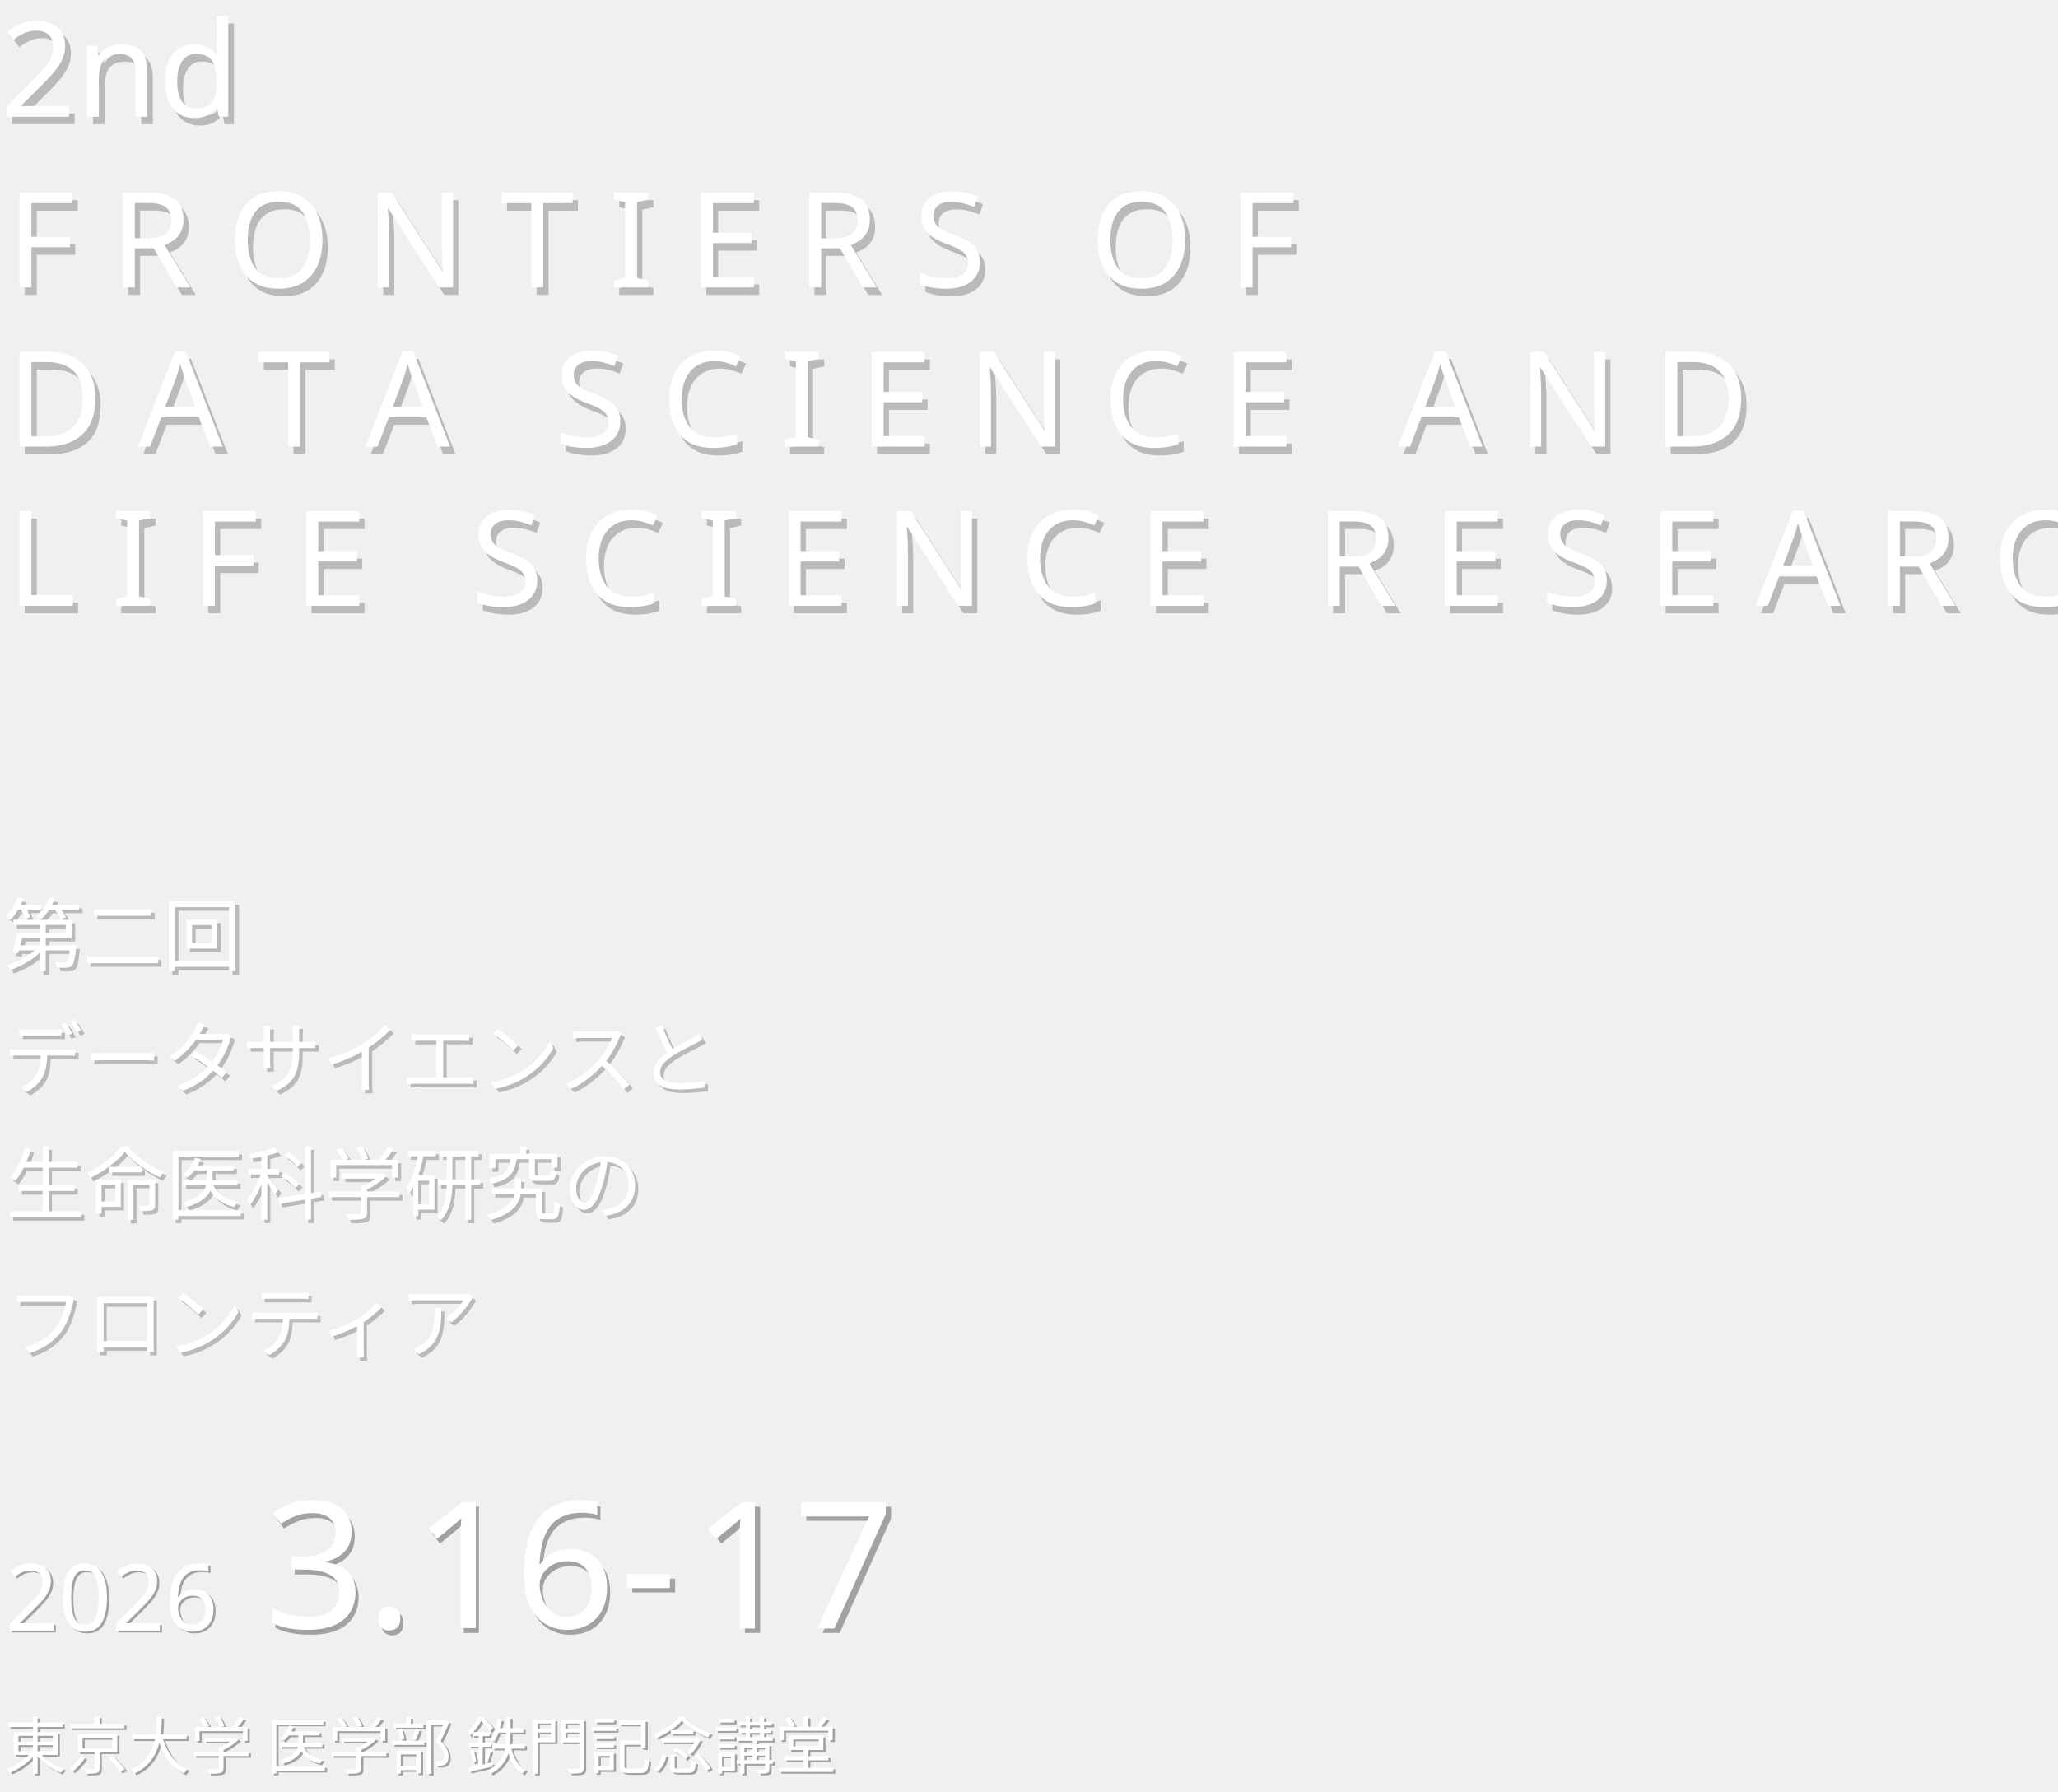
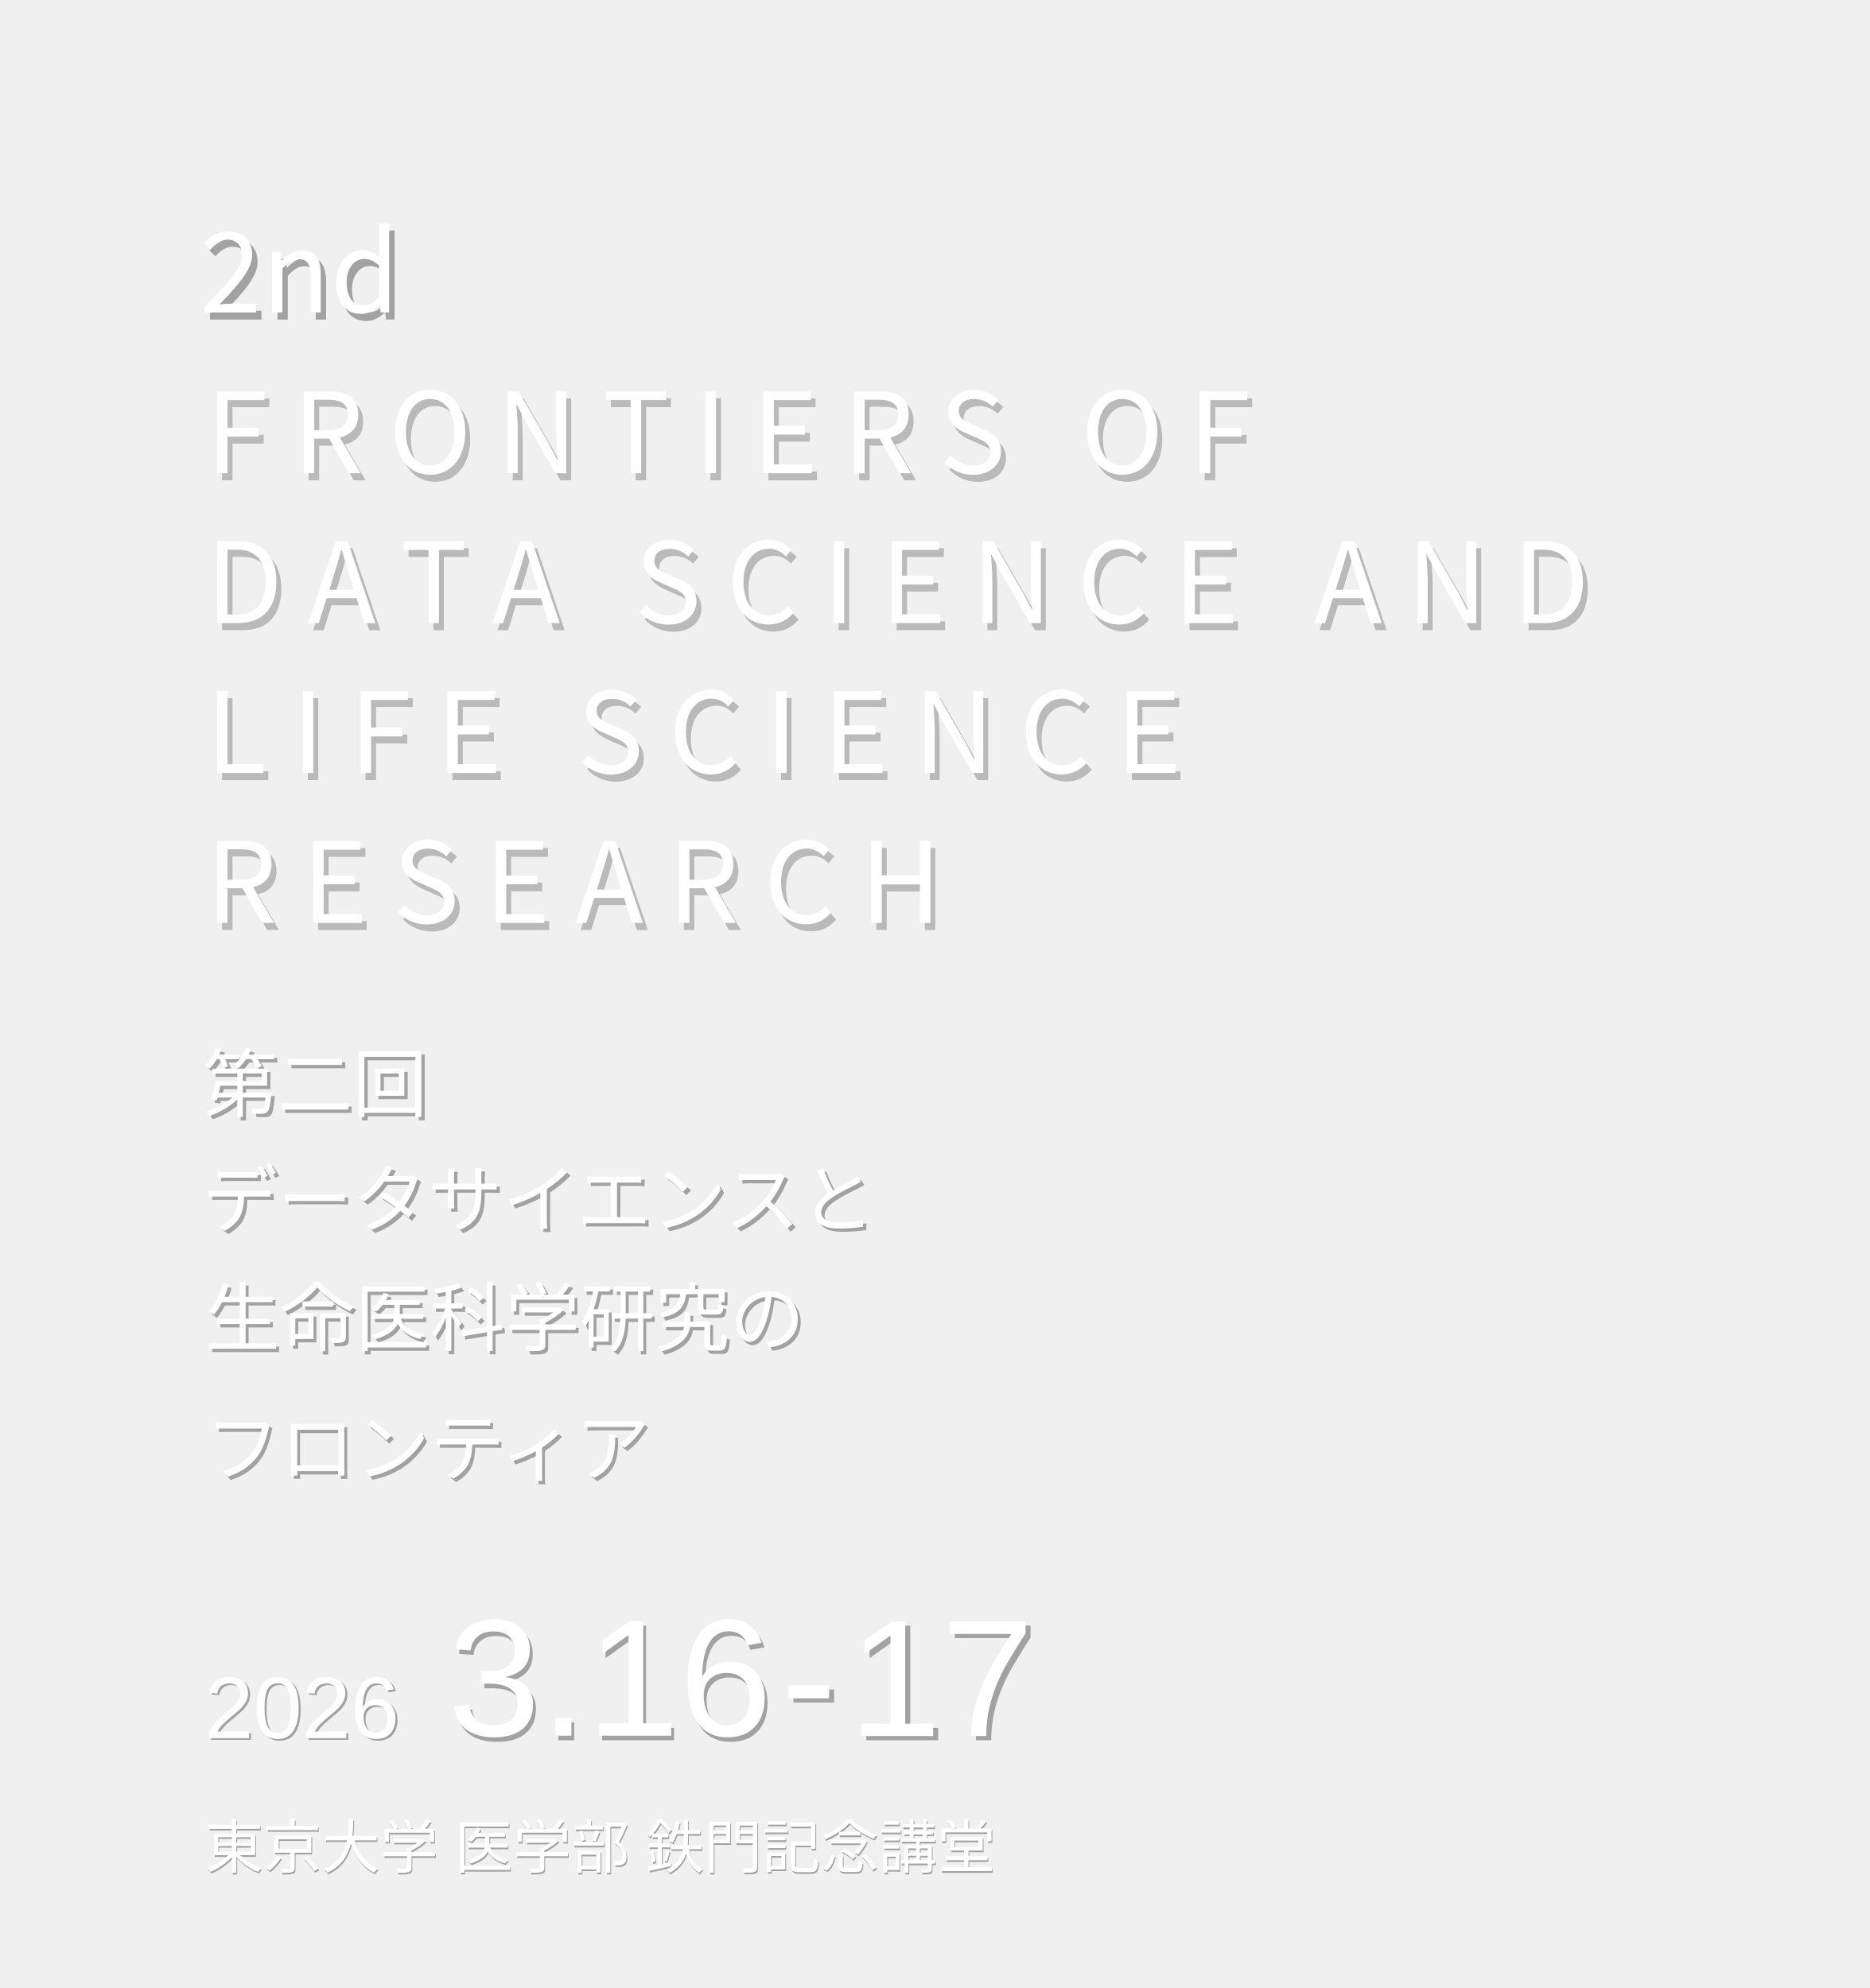
- <svg xmlns="http://www.w3.org/2000/svg" id="b" viewBox="0 0 465.4 405.1">
+ <svg xmlns="http://www.w3.org/2000/svg" id="b" version="1.1" viewBox="0 0 380.9 405.1">
  <defs>
-     <style>.d,.e,.f,.g,.h,.i,.j,.k,.l,.m{font-family:KozGoPr6N-Regular-83pv-RKSJ-H, 'Kozuka Gothic Pr6N';}.d,.e,.f,.g,.l{fill:#a2a2a2;}.d,.m{font-size:40px;}.e,.i{font-size:21px;}.f,.j{font-size:14px;}.g,.k{font-size:30px;}.g,.l{opacity:.7;}.h,.i,.j,.k,.m{fill:#fff;}.h,.l{font-size:18px;}</style>
+     <style>
+       .st0 {
+         opacity: .7;
+       }
+ 
+       .st0, .st1, .st2, .st3, .st4, .st5, .st6, .st7, .st8, .st9 {
+         isolation: isolate;
+       }
+ 
+       .st1, .st2 {
+         font-size: 11.88px;
+       }
+ 
+       .st1, .st2, .st5, .st8 {
+         font-family: KozGoPr6N-Regular-83pv-RKSJ-H, 'Kozuka Gothic Pr6N';
+       }
+ 
+       .st1, .st3, .st5, .st10, .st9 {
+         fill: #a2a2a2;
+       }
+ 
+       .st2, .st11, .st6, .st7, .st8 {
+         fill: #fff;
+       }
+ 
+       .st3, .st6 {
+         font-size: 17.82px;
+       }
+ 
+       .st3, .st6, .st7, .st9 {
+         font-family: ArialMT, Arial;
+       }
+ 
+       .st5, .st8 {
+         font-size: 15.27px;
+       }
+ 
+       .st7, .st9 {
+         font-size: 33.94px;
+       }
+     </style>
  </defs>
  <g id="c">
-     <text class="g" transform="translate(1.3 28.1)">
-       <tspan x="0" y="0">2nd</tspan>
-     </text>
-     <text class="g" transform="translate(2.7 66.7)">
-       <tspan x="0" y="0" xml:space="preserve">F R O N T I E R S   O F </tspan>
-       <tspan x="0" y="36" xml:space="preserve">D A T A   S C I E N C E   A N D </tspan>
-       <tspan x="0" y="72" xml:space="preserve">L I F E   S C I E N C E   R E S E A R C H</tspan>
-     </text>
-     <text class="k" transform="translate(0 26.4)">
-       <tspan x="0" y="0">2nd</tspan>
-     </text>
-     <text class="k" transform="translate(1.5 65)">
-       <tspan x="0" y="0" xml:space="preserve">F R O N T I E R S   O F </tspan>
-       <tspan x="0" y="36" xml:space="preserve">D A T A   S C I E N C E   A N D </tspan>
-       <tspan x="0" y="72" xml:space="preserve">L I F E   S C I E N C E   R E S E A R C H</tspan>
-     </text>
-     <text class="l" transform="translate(1.5 219)">
-       <tspan x="0" y="0">第二回</tspan>
-     </text>
-     <text class="l" transform="translate(1.5 246.7)">
-       <tspan x="0" y="0">データサイエンスと</tspan>
-     </text>
-     <text class="l" transform="translate(2 275.2)">
-       <tspan x="0" y="0">生命医科学研究の</tspan>
-     </text>
-     <text class="l" transform="translate(2 306.4)">
-       <tspan x="0" y="0">フロンティア</tspan>
-     </text>
-     <text class="h" transform="translate(.7 218.2)">
-       <tspan x="0" y="0">第二回</tspan>
-     </text>
-     <text class="h" transform="translate(.7 245.9)">
-       <tspan x="0" y="0">データサイエンスと</tspan>
-     </text>
-     <text class="h" transform="translate(1.3 274.4)">
-       <tspan x="0" y="0">生命医科学研究の</tspan>
-     </text>
-     <text class="h" transform="translate(1.3 305.6)">
-       <tspan x="0" y="0">フロンティア</tspan>
-     </text>
-     <text class="f" transform="translate(1.5 400.4)">
-       <tspan x="0" y="0">東京大学 医学部 鉄門記念講堂</tspan>
-     </text>
-     <text class="e" transform="translate(1.7 369.2)">
-       <tspan x="0" y="0">2026</tspan>
-     </text>
-     <text class="d" transform="translate(60.5 369.3)">
-       <tspan x="0" y="0">3.16</tspan>
-     </text>
-     <text class="d" transform="translate(141.4 369.3)">
-       <tspan x="0" y="0">-</tspan>
-     </text>
-     <text class="d" transform="translate(157.7 369.3)">
-       <tspan x="0" y="0">17</tspan>
-     </text>
-     <text class="j" transform="translate(1 400)">
-       <tspan x="0" y="0">東京大学 医学部 鉄門記念講堂</tspan>
-     </text>
-     <text class="i" transform="translate(1.2 368.8)">
-       <tspan x="0" y="0">2026</tspan>
-     </text>
-     <text class="m" transform="translate(59.8 368.2)">
-       <tspan x="0" y="0">3.16</tspan>
-     </text>
-     <text class="m" transform="translate(140.2 368.3)">
-       <tspan x="0" y="0">-</tspan>
-     </text>
-     <text class="m" transform="translate(156.5 368.3)">
-       <tspan x="0" y="0">17</tspan>
-     </text>
+     <g class="st4">
+       <g class="st4">
+         <g class="st4">
+           <path class="st10" d="M42.79,63.88c4.88-4.86,7.64-7.79,7.64-10.43,0-1.85-1.01-3.17-3.08-3.17-1.36,0-2.53.86-3.45,1.95l-1.22-1.18c1.36-1.49,2.82-2.47,4.92-2.47,3,0,4.87,1.89,4.87,4.78,0,3.05-2.8,6.07-6.63,10.1.88-.07,1.89-.14,2.73-.14h4.69v1.8h-10.49v-1.24h.02Z" />
+           <path class="st10" d="M56.52,52.75h1.73l.18,1.78h.07c1.18-1.16,2.45-2.09,4.15-2.09,2.61,0,3.78,1.68,3.78,4.84v7.84h-2.09v-7.57c0-2.3-.7-3.29-2.33-3.29-1.26,0-2.14.65-3.38,1.9v8.96h-2.09v-12.37h-.02Z" />
+           <path class="st10" d="M69.56,58.95c0-4.01,2.53-6.51,5.35-6.51,1.44,0,2.38.54,3.47,1.43l-.09-2.12v-4.77h2.09v18.13h-1.73l-.18-1.46h-.07c-.96.96-2.28,1.77-3.75,1.77-3.09,0-5.1-2.35-5.1-6.48h0ZM78.29,61.98v-6.48c-1.06-.94-2.01-1.29-3.02-1.29-1.98,0-3.55,1.91-3.55,4.73,0,2.97,1.23,4.73,3.4,4.73,1.14,0,2.14-.56,3.17-1.69Z" />
+         </g>
+       </g>
+     </g>
+     <g class="st0">
+       <g class="st4">
+         <g class="st4">
+           <path class="st10" d="M45.24,81.17h9.63v1.8h-7.51v5.63h6.37v1.8h-6.37v7.47h-2.13v-16.7h0Z" />
+           <path class="st10" d="M62.9,81.17h5.23c3.4,0,5.85,1.22,5.85,4.7s-2.44,4.94-5.85,4.94h-3.11v7.06h-2.13v-16.7h.01ZM67.83,89.09c2.6,0,4.03-1.05,4.03-3.22s-1.43-2.98-4.03-2.98h-2.8v6.2s2.8,0,2.8,0ZM67.72,90.23l1.67-1.1,5.1,8.74h-2.41l-4.35-7.64h0Z" />
+           <path class="st10" d="M81.51,89.46c0-5.35,2.94-8.6,7.14-8.6s7.14,3.26,7.14,8.6-2.94,8.72-7.14,8.72-7.14-3.37-7.14-8.72ZM93.59,89.46c0-4.16-1.96-6.73-4.94-6.73s-4.94,2.57-4.94,6.73,1.96,6.85,4.94,6.85,4.94-2.69,4.94-6.85Z" />
+           <path class="st10" d="M104.46,81.17h2.2l6.05,10.5,1.8,3.46h.1c-.11-1.69-.27-3.57-.27-5.31v-8.65h2.02v16.7h-2.2l-6.05-10.51-1.8-3.45h-.1c.11,1.69.27,3.47.27,5.22v8.74h-2.02v-16.7Z" />
+           <path class="st10" d="M129.5,82.96h-5.05v-1.8h12.23v1.8h-5.05v14.91h-2.13s0-14.91,0-14.91Z" />
+           <path class="st10" d="M144.75,81.17h2.13v16.7h-2.13v-16.7Z" />
+           <path class="st10" d="M156.53,81.17h9.63v1.8h-7.5v5.23h6.33v1.8h-6.33v6.07h7.76v1.8h-9.88v-16.7h0Z" />
+           <path class="st10" d="M175.04,81.17h5.23c3.4,0,5.85,1.22,5.85,4.7s-2.44,4.94-5.85,4.94h-3.11v7.06h-2.13v-16.7h.01ZM179.96,89.09c2.6,0,4.03-1.05,4.03-3.22s-1.43-2.98-4.03-2.98h-2.8v6.2s2.8,0,2.8,0ZM179.85,90.23l1.67-1.1,5.1,8.74h-2.41l-4.35-7.64h0Z" />
+           <path class="st10" d="M193.39,95.7l1.27-1.46c1.2,1.25,2.87,2.07,4.61,2.07,2.19,0,3.49-1.09,3.49-2.71,0-1.71-1.21-2.25-2.79-2.94l-2.4-1.06c-1.56-.66-3.38-1.84-3.38-4.3s2.22-4.43,5.26-4.43c1.98,0,3.75.86,4.92,2.07l-1.13,1.37c-1.02-.97-2.25-1.57-3.79-1.57-1.87,0-3.11.94-3.11,2.44,0,1.61,1.46,2.21,2.77,2.76l2.38,1.03c1.93.83,3.44,1.98,3.44,4.47,0,2.64-2.18,4.75-5.69,4.75-2.34,0-4.38-.96-5.84-2.48h-.01Z" />
+           <path class="st10" d="M222.5,89.46c0-5.35,2.94-8.6,7.14-8.6s7.14,3.26,7.14,8.6-2.94,8.72-7.14,8.72-7.14-3.37-7.14-8.72ZM234.58,89.46c0-4.16-1.96-6.73-4.94-6.73s-4.94,2.57-4.94,6.73,1.96,6.85,4.94,6.85,4.94-2.69,4.94-6.85Z" />
+           <path class="st10" d="M245.45,81.17h9.63v1.8h-7.51v5.63h6.37v1.8h-6.37v7.47h-2.13v-16.7h0Z" />
+         </g>
+       </g>
+       <g class="st4">
+         <g class="st4">
+           <path class="st10" d="M45.24,111.71h4.18c5.14,0,7.89,2.98,7.89,8.29s-2.75,8.41-7.8,8.41h-4.27v-16.7ZM49.26,126.67c3.9,0,5.85-2.45,5.85-6.67s-1.95-6.55-5.85-6.55h-1.9v13.22h1.9Z" />
+           <path class="st10" d="M69.42,111.71h2.4l5.65,16.7h-2.25l-2.91-9.33c-.6-1.87-1.14-3.7-1.67-5.63h-.1c-.52,1.94-1.05,3.76-1.65,5.63l-2.94,9.33h-2.16l5.65-16.7h-.02ZM66.74,121.63h7.69v1.7h-7.69v-1.7Z" />
+           <path class="st10" d="M88.29,113.5h-5.05v-1.8h12.23v1.8h-5.05v14.91h-2.13s0-14.91,0-14.91Z" />
+           <path class="st10" d="M106.98,111.71h2.4l5.65,16.7h-2.25l-2.91-9.33c-.6-1.87-1.14-3.7-1.67-5.63h-.1c-.52,1.94-1.05,3.76-1.65,5.63l-2.94,9.33h-2.16l5.65-16.7h-.02ZM104.3,121.63h7.69v1.7h-7.69v-1.7Z" />
+           <path class="st10" d="M131.35,126.24l1.27-1.46c1.2,1.25,2.87,2.07,4.61,2.07,2.19,0,3.49-1.09,3.49-2.71,0-1.71-1.21-2.25-2.79-2.94l-2.4-1.06c-1.56-.66-3.38-1.84-3.38-4.3s2.22-4.43,5.26-4.43c1.98,0,3.75.86,4.92,2.07l-1.13,1.37c-1.02-.97-2.25-1.57-3.79-1.57-1.87,0-3.11.94-3.11,2.44,0,1.61,1.46,2.21,2.77,2.76l2.38,1.03c1.93.83,3.44,1.98,3.44,4.47,0,2.64-2.18,4.75-5.69,4.75-2.34,0-4.38-.96-5.84-2.48h0Z" />
+           <path class="st10" d="M150.27,120.07c0-5.39,3.17-8.67,7.41-8.67,2.03,0,3.62.99,4.59,2.06l-1.16,1.38c-.88-.94-1.98-1.58-3.39-1.58-3.16,0-5.25,2.58-5.25,6.75s2,6.83,5.17,6.83c1.59,0,2.81-.69,3.87-1.88l1.17,1.33c-1.32,1.53-2.96,2.41-5.12,2.41-4.16,0-7.28-3.22-7.28-8.64h0Z" />
+           <path class="st10" d="M170.86,111.71h2.13v16.7h-2.13v-16.7Z" />
+           <path class="st10" d="M182.65,111.71h9.63v1.8h-7.5v5.23h6.33v1.8h-6.33v6.07h7.76v1.8h-9.88v-16.7h0Z" />
+           <path class="st10" d="M201.15,111.71h2.2l6.05,10.5,1.8,3.46h.1c-.11-1.69-.27-3.57-.27-5.31v-8.65h2.02v16.7h-2.2l-6.05-10.51-1.8-3.45h-.1c.11,1.69.27,3.47.27,5.22v8.74h-2.02v-16.7Z" />
+           <path class="st10" d="M221.73,120.07c0-5.39,3.17-8.67,7.41-8.67,2.03,0,3.62.99,4.59,2.06l-1.17,1.38c-.88-.94-1.98-1.58-3.39-1.58-3.16,0-5.25,2.58-5.25,6.75s2,6.83,5.17,6.83c1.59,0,2.8-.69,3.87-1.88l1.17,1.33c-1.32,1.53-2.96,2.41-5.12,2.41-4.16,0-7.28-3.22-7.28-8.64h0Z" />
+           <path class="st10" d="M242.32,111.71h9.63v1.8h-7.5v5.23h6.33v1.8h-6.33v6.07h7.76v1.8h-9.88v-16.7h0Z" />
+           <path class="st10" d="M274.44,111.71h2.4l5.65,16.7h-2.25l-2.91-9.33c-.6-1.87-1.14-3.7-1.67-5.63h-.1c-.52,1.94-1.05,3.76-1.65,5.63l-2.94,9.33h-2.16l5.65-16.7h-.02ZM271.76,121.63h7.69v1.7h-7.69v-1.7Z" />
+           <path class="st10" d="M289.84,111.71h2.2l6.05,10.5,1.8,3.46h.1c-.11-1.69-.27-3.57-.27-5.31v-8.65h2.02v16.7h-2.2l-6.05-10.51-1.8-3.45h-.1c.11,1.69.27,3.47.27,5.22v8.74h-2.02v-16.7Z" />
+           <path class="st10" d="M311.39,111.71h4.18c5.14,0,7.89,2.98,7.89,8.29s-2.75,8.41-7.8,8.41h-4.27v-16.7h0ZM315.42,126.67c3.9,0,5.85-2.45,5.85-6.67s-1.95-6.55-5.85-6.55h-1.9v13.22h1.9Z" />
+         </g>
+       </g>
+       <g class="st4">
+         <g class="st4">
+           <path class="st10" d="M45.24,142.26h2.13v14.91h7.29v1.8h-9.42v-16.7h0Z" />
+           <path class="st10" d="M62.7,142.26h2.13v16.7h-2.13v-16.7Z" />
+           <path class="st10" d="M74.48,142.26h9.63v1.8h-7.51v5.63h6.37v1.8h-6.37v7.47h-2.13v-16.7h0Z" />
+           <path class="st10" d="M92.15,142.26h9.63v1.8h-7.5v5.23h6.33v1.8h-6.33v6.07h7.76v1.8h-9.88v-16.7h-.01Z" />
+           <path class="st10" d="M119.62,156.79l1.27-1.46c1.2,1.25,2.87,2.07,4.61,2.07,2.19,0,3.49-1.09,3.49-2.71,0-1.71-1.21-2.25-2.79-2.94l-2.4-1.06c-1.56-.66-3.38-1.84-3.38-4.3s2.22-4.43,5.26-4.43c1.98,0,3.75.86,4.92,2.07l-1.13,1.37c-1.02-.97-2.25-1.57-3.79-1.57-1.87,0-3.11.94-3.11,2.44,0,1.61,1.46,2.21,2.77,2.76l2.38,1.03c1.93.83,3.44,1.98,3.44,4.47,0,2.64-2.18,4.75-5.69,4.75-2.34,0-4.38-.96-5.84-2.48h0Z" />
+           <path class="st10" d="M138.54,150.62c0-5.39,3.17-8.67,7.41-8.67,2.03,0,3.62.99,4.59,2.06l-1.16,1.38c-.88-.94-1.98-1.58-3.39-1.58-3.16,0-5.25,2.58-5.25,6.75s2,6.83,5.17,6.83c1.59,0,2.81-.69,3.87-1.88l1.17,1.33c-1.32,1.53-2.96,2.41-5.12,2.41-4.16,0-7.28-3.22-7.28-8.64h0Z" />
+           <path class="st10" d="M159.13,142.26h2.13v16.7h-2.13v-16.7Z" />
+           <path class="st10" d="M170.91,142.26h9.63v1.8h-7.5v5.23h6.33v1.8h-6.33v6.07h7.76v1.8h-9.88v-16.7h0Z" />
+           <path class="st10" d="M189.41,142.26h2.2l6.05,10.5,1.8,3.46h.1c-.11-1.69-.27-3.57-.27-5.31v-8.65h2.02v16.7h-2.2l-6.05-10.51-1.8-3.45h-.1c.11,1.69.27,3.47.27,5.22v8.74h-2.02v-16.7h0Z" />
+           <path class="st10" d="M210,150.62c0-5.39,3.17-8.67,7.41-8.67,2.03,0,3.62.99,4.59,2.06l-1.16,1.38c-.88-.94-1.98-1.58-3.39-1.58-3.16,0-5.25,2.58-5.25,6.75s2,6.83,5.17,6.83c1.59,0,2.81-.69,3.87-1.88l1.17,1.33c-1.32,1.53-2.96,2.41-5.13,2.41-4.16,0-7.28-3.22-7.28-8.64h0Z" />
+           <path class="st10" d="M230.59,142.26h9.63v1.8h-7.5v5.23h6.33v1.8h-6.33v6.07h7.76v1.8h-9.88v-16.7h0Z" />
+         </g>
+       </g>
+       <g class="st4">
+         <g class="st4">
+           <path class="st10" d="M45.24,172.8h5.23c3.4,0,5.85,1.22,5.85,4.7s-2.44,4.94-5.85,4.94h-3.11v7.06h-2.13v-16.7h.01ZM50.17,180.71c2.6,0,4.03-1.05,4.03-3.22s-1.43-2.98-4.03-2.98h-2.8v6.2h2.8ZM50.06,181.86l1.67-1.1,5.1,8.74h-2.41l-4.35-7.64h-.01Z" />
+           <path class="st10" d="M64.81,172.8h9.63v1.8h-7.5v5.23h6.33v1.8h-6.33v6.07h7.76v1.8h-9.88v-16.7h0Z" />
+           <path class="st10" d="M82.1,187.33l1.27-1.46c1.2,1.25,2.87,2.07,4.61,2.07,2.19,0,3.49-1.09,3.49-2.71,0-1.71-1.21-2.25-2.79-2.94l-2.4-1.06c-1.56-.66-3.38-1.84-3.38-4.3s2.22-4.43,5.26-4.43c1.98,0,3.75.86,4.92,2.07l-1.13,1.37c-1.02-.97-2.25-1.57-3.79-1.57-1.87,0-3.11.94-3.11,2.44,0,1.61,1.46,2.21,2.77,2.76l2.38,1.03c1.93.83,3.44,1.98,3.44,4.47,0,2.64-2.18,4.75-5.69,4.75-2.34,0-4.38-.96-5.84-2.48h0Z" />
+           <path class="st10" d="M102,172.8h9.63v1.8h-7.5v5.23h6.33v1.8h-6.33v6.07h7.76v1.8h-9.88v-16.7h-.01Z" />
+           <path class="st10" d="M123.93,172.8h2.4l5.65,16.7h-2.25l-2.91-9.33c-.6-1.87-1.14-3.7-1.67-5.63h-.1c-.52,1.94-1.05,3.76-1.65,5.63l-2.94,9.33h-2.16l5.65-16.7h-.02ZM121.25,182.71h7.69v1.7h-7.69v-1.7Z" />
+           <path class="st10" d="M139.33,172.8h5.23c3.4,0,5.85,1.22,5.85,4.7s-2.44,4.94-5.85,4.94h-3.11v7.06h-2.13v-16.7h0ZM144.26,180.71c2.6,0,4.03-1.05,4.03-3.22s-1.43-2.98-4.03-2.98h-2.8v6.2h2.8ZM144.14,181.86l1.67-1.1,5.1,8.74h-2.41l-4.35-7.64h0Z" />
+           <path class="st10" d="M157.93,181.16c0-5.39,3.17-8.67,7.41-8.67,2.03,0,3.62.99,4.59,2.06l-1.16,1.38c-.88-.94-1.98-1.58-3.39-1.58-3.16,0-5.25,2.58-5.25,6.75s2,6.83,5.17,6.83c1.59,0,2.81-.69,3.87-1.88l1.17,1.33c-1.32,1.53-2.96,2.41-5.12,2.41-4.16,0-7.28-3.22-7.28-8.64h0Z" />
+           <path class="st10" d="M178.52,172.8h2.13v7h7.77v-7h2.13v16.7h-2.13v-7.85h-7.77v7.85h-2.13v-16.7Z" />
+         </g>
+       </g>
+     </g>
+     <g class="st4">
+       <g class="st4">
+         <g class="st4">
+           <path class="st11" d="M41.69,62.43c4.88-4.86,7.64-7.79,7.64-10.43,0-1.85-1.01-3.17-3.08-3.17-1.36,0-2.53.86-3.45,1.95l-1.22-1.18c1.36-1.49,2.82-2.47,4.92-2.47,3,0,4.87,1.89,4.87,4.78,0,3.05-2.8,6.07-6.63,10.1.88-.07,1.89-.14,2.73-.14h4.69v1.8h-10.49v-1.24h.02Z" />
+           <path class="st11" d="M55.42,51.3h1.73l.18,1.78h.07c1.18-1.16,2.45-2.09,4.15-2.09,2.61,0,3.78,1.68,3.78,4.84v7.84h-2.09v-7.57c0-2.3-.7-3.29-2.33-3.29-1.26,0-2.14.65-3.38,1.9v8.96h-2.09v-12.37h-.02Z" />
+           <path class="st11" d="M68.46,57.5c0-4.01,2.53-6.51,5.35-6.51,1.44,0,2.38.54,3.47,1.43l-.09-2.12v-4.77h2.09v18.13h-1.73l-.18-1.46h-.07c-.96.96-2.28,1.77-3.75,1.77-3.09,0-5.1-2.35-5.1-6.48h0ZM77.19,60.53v-6.48c-1.06-.94-2.01-1.29-3.02-1.29-1.98,0-3.55,1.91-3.55,4.73,0,2.97,1.23,4.73,3.4,4.73,1.14,0,2.14-.56,3.17-1.69Z" />
+         </g>
+       </g>
+     </g>
+     <g class="st4">
+       <g class="st4">
+         <g class="st4">
+           <path class="st11" d="M44.23,79.73h9.63v1.8h-7.51v5.63h6.37v1.8h-6.37v7.47h-2.13v-16.7h0Z" />
+           <path class="st11" d="M61.89,79.73h5.23c3.4,0,5.85,1.22,5.85,4.7s-2.44,4.94-5.85,4.94h-3.11v7.06h-2.13v-16.7h.01ZM66.82,87.65c2.6,0,4.03-1.05,4.03-3.22s-1.43-2.98-4.03-2.98h-2.8v6.2s2.8,0,2.8,0ZM66.71,88.79l1.67-1.1,5.1,8.74h-2.41l-4.35-7.64h0Z" />
+           <path class="st11" d="M80.5,88.02c0-5.35,2.94-8.6,7.14-8.6s7.14,3.26,7.14,8.6-2.94,8.72-7.14,8.72-7.14-3.37-7.14-8.72ZM92.58,88.02c0-4.16-1.96-6.73-4.94-6.73s-4.94,2.57-4.94,6.73,1.96,6.85,4.94,6.85,4.94-2.69,4.94-6.85Z" />
+           <path class="st11" d="M103.45,79.73h2.2l6.05,10.5,1.8,3.46h.1c-.11-1.69-.27-3.57-.27-5.31v-8.65h2.02v16.7h-2.2l-6.05-10.51-1.8-3.45h-.1c.11,1.69.27,3.47.27,5.22v8.74h-2.02s0-16.7,0-16.7Z" />
+           <path class="st11" d="M128.49,81.52h-5.05v-1.8h12.23v1.8h-5.05v14.91h-2.13s0-14.91,0-14.91Z" />
+           <path class="st11" d="M143.74,79.73h2.13v16.7h-2.13v-16.7Z" />
+           <path class="st11" d="M155.52,79.73h9.63v1.8h-7.5v5.23h6.33v1.8h-6.33v6.07h7.76v1.8h-9.88v-16.7h0Z" />
+           <path class="st11" d="M174.03,79.73h5.23c3.4,0,5.85,1.22,5.85,4.7s-2.44,4.94-5.85,4.94h-3.11v7.06h-2.13v-16.7h.01ZM178.95,87.65c2.6,0,4.03-1.05,4.03-3.22s-1.43-2.98-4.03-2.98h-2.8v6.2s2.8,0,2.8,0ZM178.84,88.79l1.67-1.1,5.1,8.74h-2.41l-4.35-7.64h0Z" />
+           <path class="st11" d="M192.38,94.26l1.27-1.46c1.2,1.25,2.87,2.07,4.61,2.07,2.19,0,3.49-1.09,3.49-2.71,0-1.71-1.21-2.25-2.79-2.94l-2.4-1.06c-1.56-.66-3.38-1.84-3.38-4.3s2.22-4.43,5.26-4.43c1.98,0,3.75.86,4.92,2.07l-1.13,1.37c-1.02-.97-2.25-1.57-3.79-1.57-1.87,0-3.11.94-3.11,2.44,0,1.61,1.46,2.21,2.77,2.76l2.38,1.03c1.93.83,3.44,1.98,3.44,4.47,0,2.64-2.18,4.75-5.69,4.75-2.34,0-4.38-.96-5.84-2.48h-.01Z" />
+           <path class="st11" d="M221.49,88.02c0-5.35,2.94-8.6,7.14-8.6s7.14,3.26,7.14,8.6-2.94,8.72-7.14,8.72-7.14-3.37-7.14-8.72ZM233.57,88.02c0-4.16-1.96-6.73-4.94-6.73s-4.94,2.57-4.94,6.73,1.96,6.85,4.94,6.85,4.94-2.69,4.94-6.85Z" />
+           <path class="st11" d="M244.44,79.73h9.63v1.8h-7.51v5.63h6.37v1.8h-6.37v7.47h-2.13v-16.7h0Z" />
+         </g>
+       </g>
+       <g class="st4">
+         <g class="st4">
+           <path class="st11" d="M44.23,110.27h4.18c5.14,0,7.89,2.98,7.89,8.29s-2.75,8.41-7.8,8.41h-4.27s0-16.7,0-16.7ZM48.25,125.23c3.9,0,5.85-2.45,5.85-6.67s-1.95-6.55-5.85-6.55h-1.9v13.22h1.9Z" />
+           <path class="st11" d="M68.41,110.27h2.4l5.65,16.7h-2.25l-2.91-9.33c-.6-1.87-1.14-3.7-1.67-5.63h-.1c-.52,1.94-1.05,3.76-1.65,5.63l-2.94,9.33h-2.16l5.65-16.7h-.02ZM65.73,120.19h7.69v1.7h-7.69v-1.7Z" />
+           <path class="st11" d="M87.29,112.07h-5.05v-1.8h12.23v1.8h-5.05v14.91h-2.13s0-14.91,0-14.91Z" />
+           <path class="st11" d="M105.97,110.27h2.4l5.65,16.7h-2.25l-2.91-9.33c-.6-1.87-1.14-3.7-1.67-5.63h-.1c-.52,1.94-1.05,3.76-1.65,5.63l-2.94,9.33h-2.16l5.65-16.7h-.02ZM103.29,120.19h7.69v1.7h-7.69v-1.7Z" />
+           <path class="st11" d="M130.34,124.8l1.27-1.46c1.2,1.25,2.87,2.07,4.61,2.07,2.19,0,3.49-1.09,3.49-2.71,0-1.71-1.21-2.25-2.79-2.94l-2.4-1.06c-1.56-.66-3.38-1.84-3.38-4.3s2.22-4.43,5.26-4.43c1.98,0,3.75.86,4.92,2.07l-1.13,1.37c-1.02-.97-2.25-1.57-3.79-1.57-1.87,0-3.11.94-3.11,2.44,0,1.61,1.46,2.21,2.77,2.76l2.38,1.03c1.93.83,3.44,1.98,3.44,4.47,0,2.64-2.18,4.75-5.69,4.75-2.34,0-4.38-.96-5.84-2.48h0Z" />
+           <path class="st11" d="M149.26,118.63c0-5.39,3.17-8.67,7.41-8.67,2.03,0,3.62.99,4.59,2.06l-1.16,1.38c-.88-.94-1.98-1.58-3.39-1.58-3.16,0-5.25,2.58-5.25,6.75s2,6.83,5.17,6.83c1.59,0,2.81-.69,3.87-1.88l1.17,1.33c-1.32,1.53-2.96,2.41-5.12,2.41-4.16,0-7.28-3.22-7.28-8.64h0Z" />
+           <path class="st11" d="M169.85,110.27h2.13v16.7h-2.13v-16.7Z" />
+           <path class="st11" d="M181.64,110.27h9.63v1.8h-7.5v5.23h6.33v1.8h-6.33v6.07h7.76v1.8h-9.88v-16.7h0Z" />
+           <path class="st11" d="M200.14,110.27h2.2l6.05,10.5,1.8,3.46h.1c-.11-1.69-.27-3.57-.27-5.31v-8.65h2.02v16.7h-2.2l-6.05-10.51-1.8-3.45h-.1c.11,1.69.27,3.47.27,5.22v8.74h-2.02v-16.7Z" />
+           <path class="st11" d="M220.72,118.63c0-5.39,3.17-8.67,7.41-8.67,2.03,0,3.62.99,4.59,2.06l-1.16,1.38c-.88-.94-1.98-1.58-3.39-1.58-3.16,0-5.25,2.58-5.25,6.75s2,6.83,5.17,6.83c1.59,0,2.81-.69,3.87-1.88l1.17,1.33c-1.32,1.53-2.96,2.41-5.12,2.41-4.16,0-7.28-3.22-7.28-8.64h0Z" />
+           <path class="st11" d="M241.31,110.27h9.63v1.8h-7.5v5.23h6.33v1.8h-6.33v6.07h7.76v1.8h-9.88v-16.7h0Z" />
+           <path class="st11" d="M273.43,110.27h2.4l5.65,16.7h-2.25l-2.91-9.33c-.6-1.87-1.14-3.7-1.67-5.63h-.1c-.52,1.94-1.05,3.76-1.65,5.63l-2.95,9.33h-2.16l5.65-16.7h0ZM270.75,120.19h7.69v1.7h-7.69v-1.7Z" />
+           <path class="st11" d="M288.83,110.27h2.2l6.05,10.5,1.8,3.46h.1c-.11-1.69-.27-3.57-.27-5.31v-8.65h2.02v16.7h-2.2l-6.05-10.51-1.8-3.45h-.1c.11,1.69.27,3.47.27,5.22v8.74h-2.02v-16.7Z" />
+           <path class="st11" d="M310.39,110.27h4.18c5.14,0,7.89,2.98,7.89,8.29s-2.75,8.41-7.8,8.41h-4.27v-16.7h0ZM314.41,125.23c3.91,0,5.85-2.45,5.85-6.67s-1.95-6.55-5.85-6.55h-1.89v13.22h1.89Z" />
+         </g>
+       </g>
+       <g class="st4">
+         <g class="st4">
+           <path class="st11" d="M44.23,140.82h2.13v14.91h7.29v1.8h-9.42v-16.7h0Z" />
+           <path class="st11" d="M61.69,140.82h2.13v16.7h-2.13v-16.7Z" />
+           <path class="st11" d="M73.47,140.82h9.63v1.8h-7.51v5.63h6.37v1.8h-6.37v7.47h-2.13v-16.7h.01Z" />
+           <path class="st11" d="M91.14,140.82h9.63v1.8h-7.5v5.23h6.33v1.8h-6.33v6.07h7.76v1.8h-9.88v-16.7h0Z" />
+           <path class="st11" d="M118.61,155.35l1.27-1.46c1.2,1.25,2.87,2.07,4.61,2.07,2.19,0,3.49-1.09,3.49-2.71,0-1.71-1.21-2.25-2.79-2.94l-2.4-1.06c-1.56-.66-3.38-1.84-3.38-4.3s2.22-4.43,5.26-4.43c1.98,0,3.75.86,4.92,2.07l-1.13,1.37c-1.02-.97-2.25-1.57-3.79-1.57-1.87,0-3.11.94-3.11,2.44,0,1.61,1.46,2.21,2.77,2.76l2.38,1.03c1.93.83,3.44,1.98,3.44,4.47,0,2.64-2.18,4.75-5.69,4.75-2.34,0-4.38-.96-5.84-2.48h0Z" />
+           <path class="st11" d="M137.53,149.18c0-5.39,3.17-8.67,7.41-8.67,2.03,0,3.62.99,4.59,2.06l-1.16,1.38c-.88-.94-1.98-1.58-3.39-1.58-3.16,0-5.25,2.58-5.25,6.75s2,6.83,5.17,6.83c1.59,0,2.81-.69,3.87-1.88l1.17,1.33c-1.32,1.53-2.96,2.41-5.12,2.41-4.16,0-7.28-3.22-7.28-8.64h0Z" />
+           <path class="st11" d="M158.12,140.82h2.13v16.7h-2.13v-16.7Z" />
+           <path class="st11" d="M169.9,140.82h9.63v1.8h-7.5v5.23h6.33v1.8h-6.33v6.07h7.76v1.8h-9.88v-16.7h0Z" />
+           <path class="st11" d="M188.4,140.82h2.2l6.05,10.5,1.8,3.46h.1c-.11-1.69-.27-3.57-.27-5.31v-8.65h2.02v16.7h-2.2l-6.05-10.51-1.8-3.45h-.1c.11,1.69.27,3.47.27,5.22v8.74h-2.02v-16.7h0Z" />
+           <path class="st11" d="M208.99,149.18c0-5.39,3.17-8.67,7.41-8.67,2.03,0,3.62.99,4.59,2.06l-1.17,1.38c-.88-.94-1.98-1.58-3.39-1.58-3.16,0-5.25,2.58-5.25,6.75s2,6.83,5.17,6.83c1.59,0,2.81-.69,3.87-1.88l1.17,1.33c-1.32,1.53-2.95,2.41-5.12,2.41-4.16,0-7.28-3.22-7.28-8.64h0Z" />
+           <path class="st11" d="M229.58,140.82h9.63v1.8h-7.5v5.23h6.33v1.8h-6.33v6.07h7.76v1.8h-9.88v-16.7h0Z" />
+         </g>
+       </g>
+       <g class="st4">
+         <g class="st4">
+           <path class="st11" d="M44.23,171.36h5.23c3.4,0,5.85,1.22,5.85,4.7s-2.44,4.94-5.85,4.94h-3.11v7.06h-2.13v-16.7h.01ZM49.16,179.27c2.6,0,4.03-1.05,4.03-3.22s-1.43-2.98-4.03-2.98h-2.8v6.2h2.8ZM49.05,180.42l1.67-1.1,5.1,8.74h-2.41l-4.35-7.64h-.01Z" />
+           <path class="st11" d="M63.8,171.36h9.63v1.8h-7.5v5.23h6.33v1.8h-6.33v6.07h7.76v1.8h-9.88v-16.7h-.01Z" />
+           <path class="st11" d="M81.09,185.89l1.27-1.46c1.2,1.25,2.87,2.07,4.61,2.07,2.19,0,3.49-1.09,3.49-2.71,0-1.71-1.21-2.25-2.79-2.94l-2.4-1.06c-1.56-.66-3.38-1.84-3.38-4.3s2.22-4.43,5.26-4.43c1.98,0,3.75.86,4.92,2.07l-1.13,1.37c-1.02-.97-2.25-1.57-3.79-1.57-1.87,0-3.11.94-3.11,2.44,0,1.61,1.46,2.21,2.77,2.76l2.38,1.03c1.93.83,3.44,1.98,3.44,4.47,0,2.64-2.18,4.75-5.69,4.75-2.34,0-4.38-.96-5.84-2.48h0Z" />
+           <path class="st11" d="M100.99,171.36h9.63v1.8h-7.5v5.23h6.33v1.8h-6.33v6.07h7.76v1.8h-9.88v-16.7h-.01Z" />
+           <path class="st11" d="M122.92,171.36h2.4l5.65,16.7h-2.25l-2.91-9.33c-.6-1.87-1.14-3.7-1.67-5.63h-.1c-.52,1.94-1.05,3.76-1.65,5.63l-2.94,9.33h-2.16l5.65-16.7h-.02ZM120.24,181.27h7.69v1.7h-7.69v-1.7Z" />
+           <path class="st11" d="M138.32,171.36h5.23c3.4,0,5.85,1.22,5.85,4.7s-2.44,4.94-5.85,4.94h-3.11v7.06h-2.13v-16.7h0ZM143.25,179.27c2.6,0,4.03-1.05,4.03-3.22s-1.43-2.98-4.03-2.98h-2.8v6.2h2.8ZM143.13,180.42l1.67-1.1,5.1,8.74h-2.41l-4.35-7.64h0Z" />
+           <path class="st11" d="M156.92,179.72c0-5.39,3.17-8.67,7.41-8.67,2.03,0,3.62.99,4.59,2.06l-1.16,1.38c-.88-.94-1.98-1.58-3.39-1.58-3.16,0-5.25,2.58-5.25,6.75s2,6.83,5.17,6.83c1.59,0,2.81-.69,3.87-1.88l1.17,1.33c-1.32,1.53-2.96,2.41-5.12,2.41-4.16,0-7.28-3.22-7.28-8.64h0Z" />
+           <path class="st11" d="M177.51,171.36h2.13v7h7.77v-7h2.13v16.7h-2.13v-7.85h-7.77v7.85h-2.13v-16.7Z" />
+         </g>
+       </g>
+     </g>
+     <g class="st4">
+       <g class="st4">
+         <g class="st4">
+           <text class="st5" transform="translate(41.95 227.09)">
+             <tspan x="0" y="0">第二回</tspan>
+           </text>
+         </g>
+       </g>
+     </g>
+     <g class="st4">
+       <g class="st4">
+         <g class="st4">
+           <text class="st5" transform="translate(41.95 250.59)">
+             <tspan x="0" y="0">データサイエンスと</tspan>
+           </text>
+         </g>
+       </g>
+     </g>
+     <g class="st4">
+       <g class="st4">
+         <g class="st4">
+           <text class="st5" transform="translate(42.37 274.78)">
+             <tspan x="0" y="0">生命医科学研究の</tspan>
+           </text>
+         </g>
+       </g>
+     </g>
+     <g class="st4">
+       <g class="st4">
+         <g class="st4">
+           <text class="st5" transform="translate(42.37 301.25)">
+             <tspan x="0" y="0">フロンティア</tspan>
+           </text>
+         </g>
+       </g>
+     </g>
+     <g class="st4">
+       <g class="st4">
+         <g class="st4">
+           <text class="st8" transform="translate(41.27 226.41)">
+             <tspan x="0" y="0">第二回</tspan>
+           </text>
+         </g>
+       </g>
+     </g>
+     <g class="st4">
+       <g class="st4">
+         <g class="st4">
+           <text class="st8" transform="translate(41.27 249.92)">
+             <tspan x="0" y="0">データサイエンスと</tspan>
+           </text>
+         </g>
+       </g>
+     </g>
+     <g class="st4">
+       <g class="st4">
+         <g class="st4">
+           <text class="st8" transform="translate(41.78 274.1)">
+             <tspan x="0" y="0">生命医科学研究の</tspan>
+           </text>
+         </g>
+       </g>
+     </g>
+     <g class="st4">
+       <g class="st4">
+         <g class="st4">
+           <text class="st8" transform="translate(41.78 300.57)">
+             <tspan x="0" y="0">フロンティア</tspan>
+           </text>
+         </g>
+       </g>
+     </g>
+     <g class="st4">
+       <g class="st4">
+         <g class="st4">
+           <text class="st1" transform="translate(41.95 381.01)">
+             <tspan x="0" y="0">東京大学</tspan>
+           </text>
+         </g>
+         <g class="st4">
+           <text class="st1" transform="translate(92.77 381.01)">
+             <tspan x="0" y="0">医学部</tspan>
+           </text>
+         </g>
+         <g class="st4">
+           <text class="st1" transform="translate(131.7 381.01)">
+             <tspan x="0" y="0">鉄門記念講堂</tspan>
+           </text>
+         </g>
+       </g>
+     </g>
+     <g class="st4">
+       <g class="st4">
+         <g class="st4">
+           <text class="st3" transform="translate(42.12 354.53)">
+             <tspan x="0" y="0">2026</tspan>
+           </text>
+         </g>
+       </g>
+     </g>
+     <g class="st4">
+       <g class="st4">
+         <g class="st4">
+           <text class="st9" transform="translate(91.79 354.62)">
+             <tspan x="0" y="0">3.16</tspan>
+           </text>
+         </g>
+       </g>
+     </g>
+     <g class="st4">
+       <g class="st4">
+         <g class="st4">
+           <text class="st9" transform="translate(160.12 354.62)">
+             <tspan x="0" y="0">-</tspan>
+           </text>
+         </g>
+       </g>
+     </g>
+     <g class="st4">
+       <g class="st4">
+         <g class="st4">
+           <text class="st9" transform="translate(173.9 354.62)">
+             <tspan x="0" y="0">17</tspan>
+           </text>
+         </g>
+       </g>
+     </g>
+     <g class="st4">
+       <g class="st4">
+         <g class="st4">
+           <text class="st2" transform="translate(41.78 380.67)">
+             <tspan x="0" y="0">東京大学</tspan>
+           </text>
+         </g>
+         <g class="st4">
+           <text class="st2" transform="translate(92.6 380.67)">
+             <tspan x="0" y="0">医学部</tspan>
+           </text>
+         </g>
+         <g class="st4">
+           <text class="st2" transform="translate(131.53 380.67)">
+             <tspan x="0" y="0">鉄門記念講堂</tspan>
+           </text>
+         </g>
+       </g>
+     </g>
+     <g class="st4">
+       <g class="st4">
+         <g class="st4">
+           <text class="st6" transform="translate(41.7 354.19)">
+             <tspan x="0" y="0">2026</tspan>
+           </text>
+         </g>
+       </g>
+     </g>
+     <g class="st4">
+       <g class="st4">
+         <g class="st4">
+           <text class="st7" transform="translate(91.2 353.69)">
+             <tspan x="0" y="0">3.16</tspan>
+           </text>
+         </g>
+       </g>
+     </g>
+     <g class="st4">
+       <g class="st4">
+         <g class="st4">
+           <text class="st7" transform="translate(159.11 353.77)">
+             <tspan x="0" y="0">-</tspan>
+           </text>
+         </g>
+       </g>
+     </g>
+     <g class="st4">
+       <g class="st4">
+         <g class="st4">
+           <text class="st7" transform="translate(172.88 353.77)">
+             <tspan x="0" y="0">17</tspan>
+           </text>
+         </g>
+       </g>
+     </g>
  </g>
</svg>
